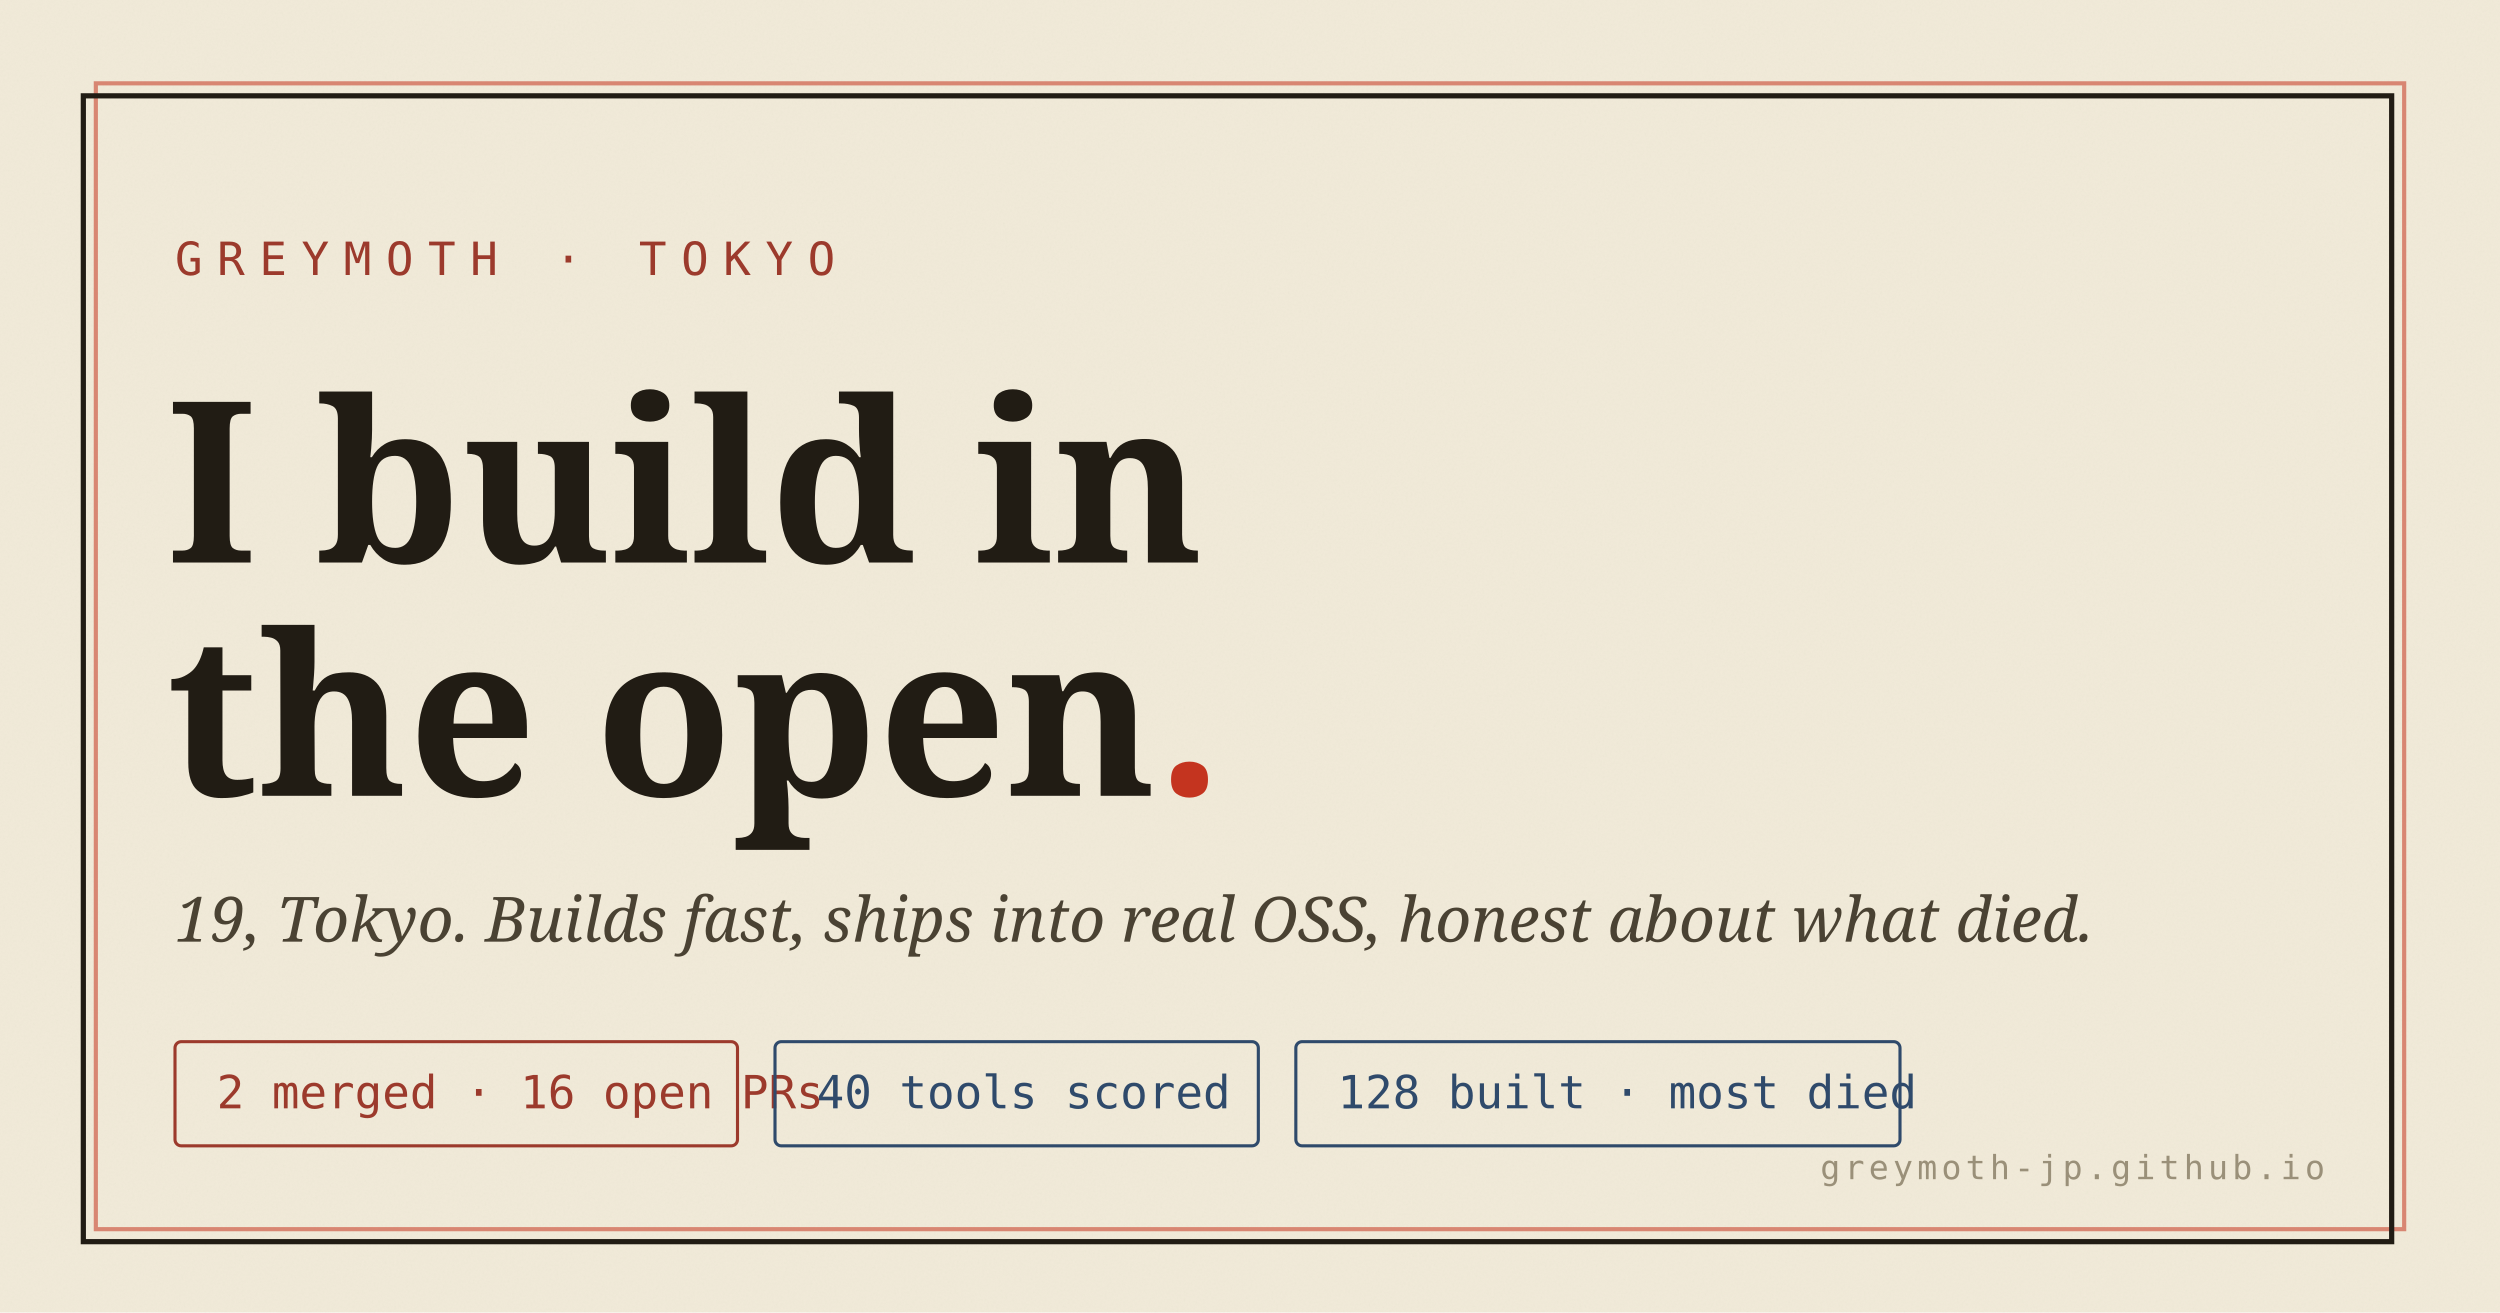
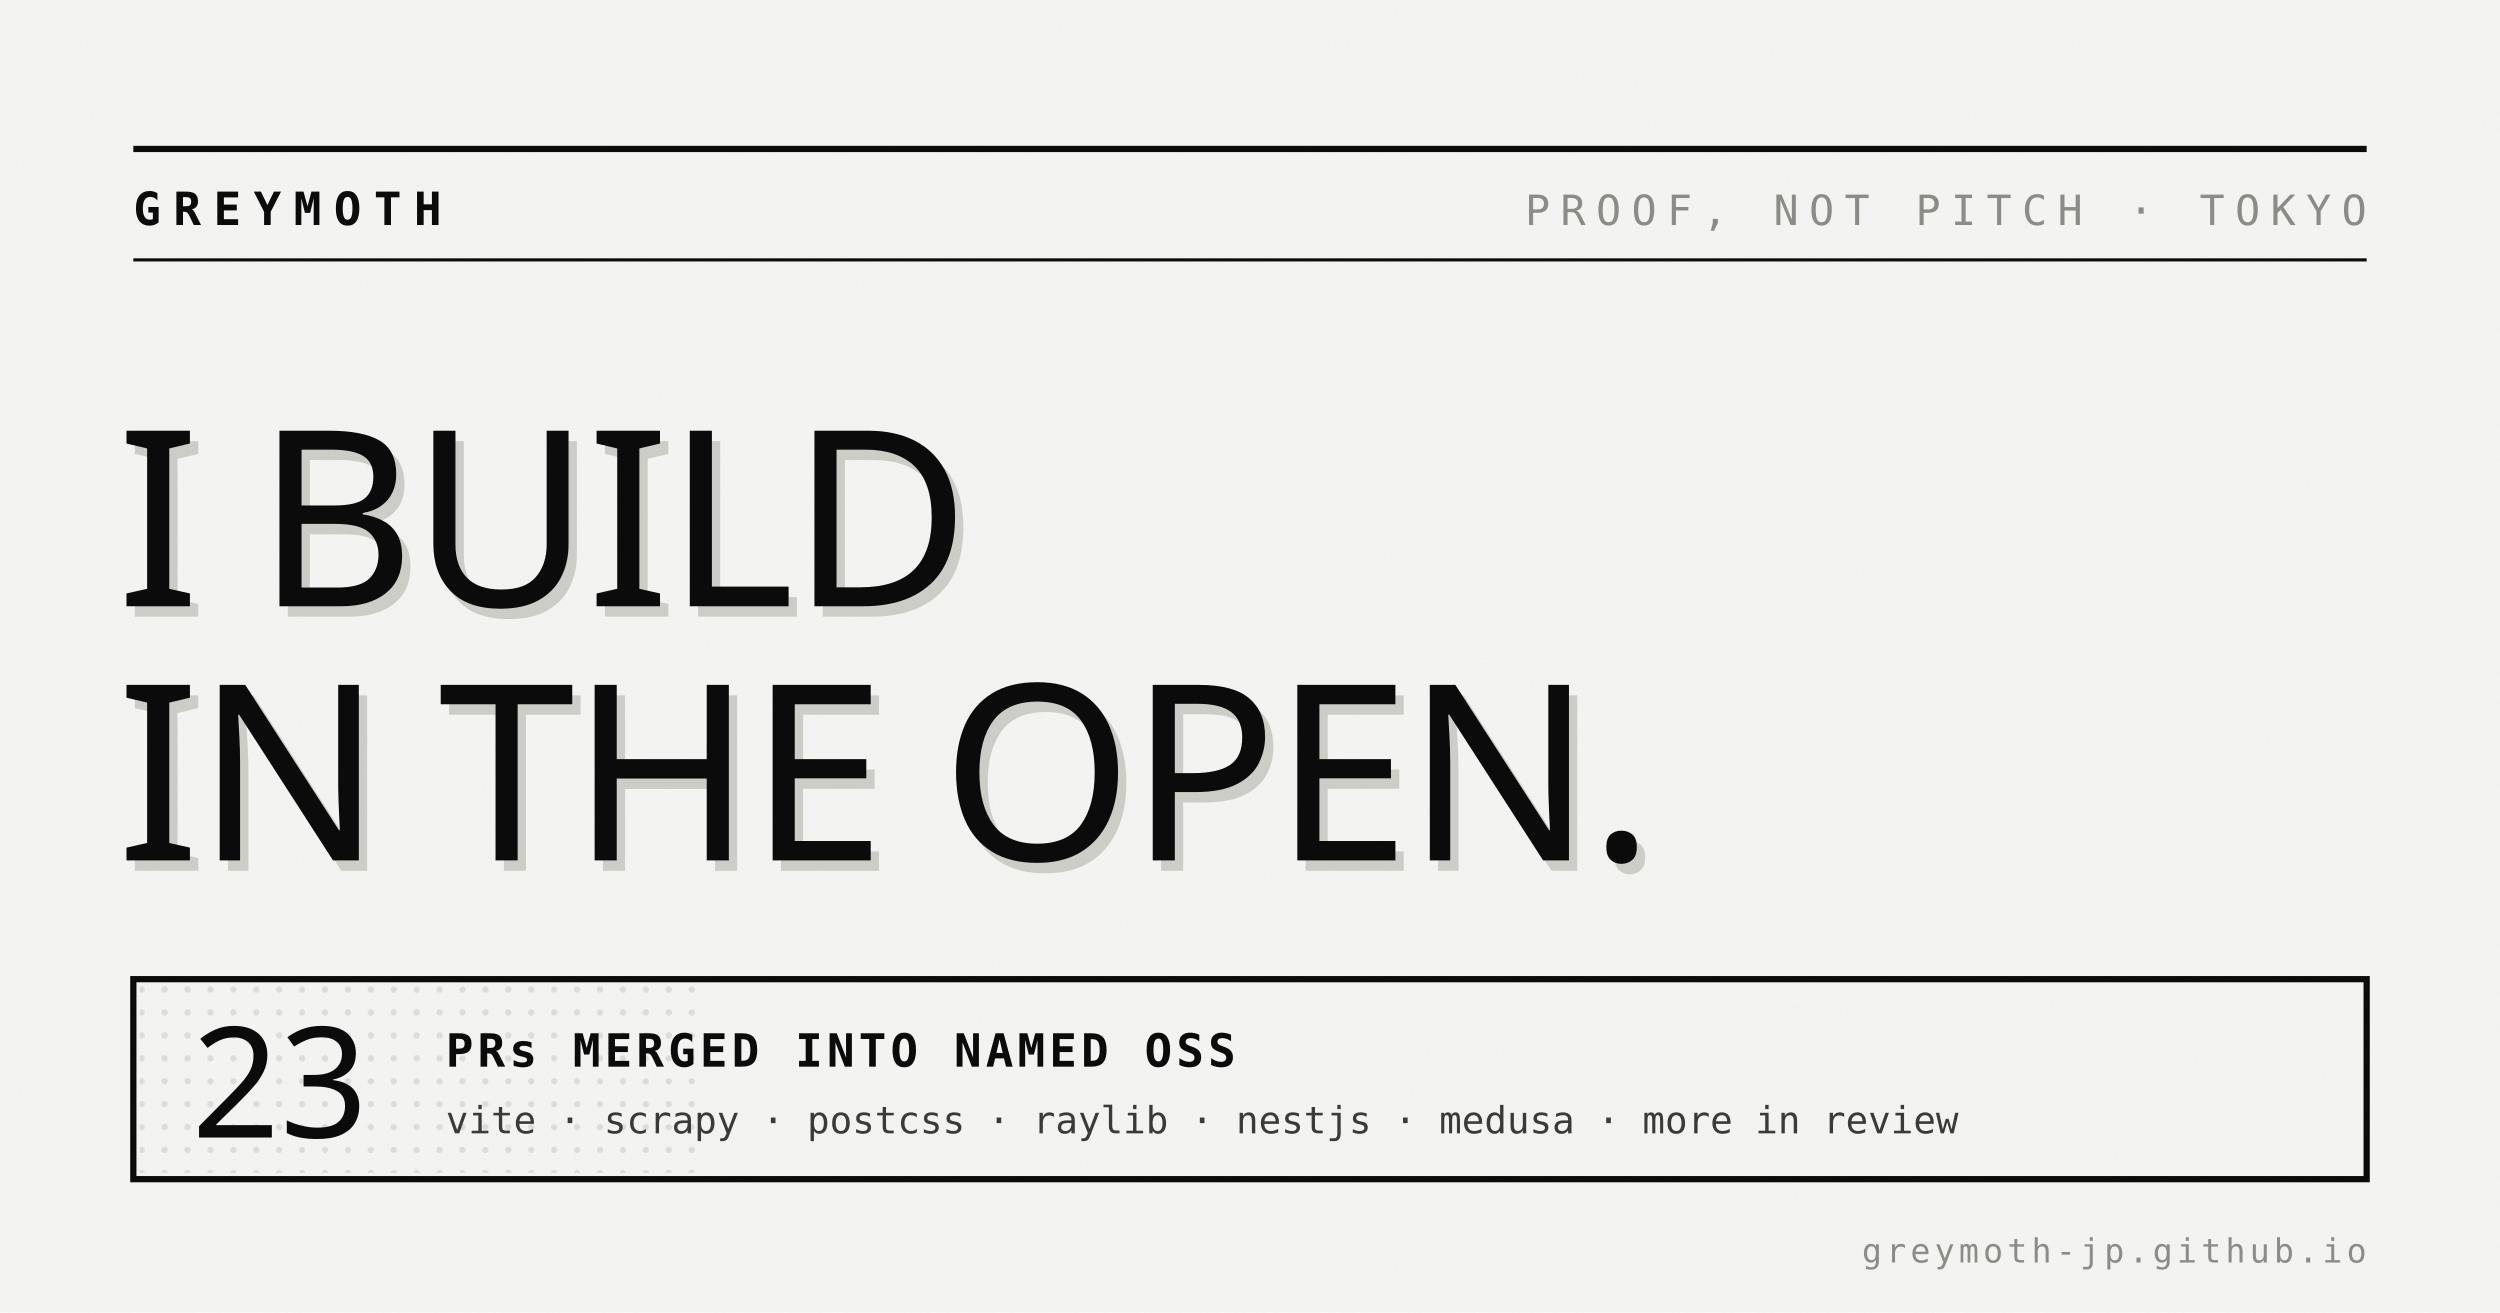
<svg xmlns="http://www.w3.org/2000/svg" width="1200" height="630" viewBox="0 0 1200 630">
  <defs>
    <filter id="grain">
-       <feTurbulence type="fractalNoise" baseFrequency="0.9" numOctaves="2" stitchTiles="stitch" />
+       <feTurbulence type="fractalNoise" baseFrequency="0.85" numOctaves="2" stitchTiles="stitch" />
      <feColorMatrix type="saturate" values="0" />
    </filter>
+     <pattern id="halftone" width="11" height="11" patternUnits="userSpaceOnUse">
+       <circle cx="2" cy="2" r="1.5" fill="#0b0b0b" />
+     </pattern>
  </defs>
-   <rect width="1200" height="630" fill="#f1ead8" />
-   <rect width="1200" height="630" filter="url(#grain)" opacity="0.05" />
-   <rect x="46" y="40" width="1108" height="550" fill="none" stroke="#c4341f" stroke-width="2" opacity="0.55" />
-   <rect x="40" y="46" width="1108" height="550" fill="none" stroke="#211c14" stroke-width="2.5" />
-   <text x="84" y="132" font-family="'DM Mono',monospace" font-size="22" letter-spacing="7" fill="#9c3a2c">GREYMOTH · TOKYO</text>
-   <text x="80" y="270" font-family="Georgia,'Fraunces',serif" font-size="108" font-weight="600" fill="#211c14">I build in</text>
-   <text x="80" y="382" font-family="Georgia,'Fraunces',serif" font-size="108" font-weight="600" fill="#211c14">the open<tspan fill="#c4341f">.</tspan>
-   </text>
-   <text x="84" y="452" font-family="Georgia,'Fraunces',serif" font-style="italic" font-size="30" fill="#4a4233">19, Tokyo. Builds fast, ships into real OSS, honest about what died.</text>
-   <g font-family="'DM Mono',monospace" font-size="22" font-weight="500">
-     <rect x="84" y="500" width="270" height="50" rx="3" fill="none" stroke="#9c3a2c" stroke-width="1.5" />
-     <text x="104" y="532" fill="#9c3a2c">2 merged · 16 open PRs</text>
-     <rect x="372" y="500" width="232" height="50" rx="3" fill="none" stroke="#2f4a6b" stroke-width="1.5" />
-     <text x="392" y="532" fill="#2f4a6b">40 tools scored</text>
-     <rect x="622" y="500" width="290" height="50" rx="3" fill="none" stroke="#2f4a6b" stroke-width="1.5" />
-     <text x="642" y="532" fill="#2f4a6b">128 built · most died</text>
-   </g>
-   <text x="1116" y="566" text-anchor="end" font-family="'DM Mono',monospace" font-size="16" letter-spacing="2" fill="#9a9079">greymoth-jp.github.io</text>
+   <rect width="1200" height="630" fill="#f4f4f2" />
+   <rect width="1200" height="630" filter="url(#grain)" opacity="0.04" />
+   <rect x="64" y="70" width="1072" height="3" fill="#0b0b0b" />
+   <text x="64" y="108" font-family="'Space Mono',monospace" font-weight="700" font-size="22" letter-spacing="6" fill="#0b0b0b">GREYMOTH</text>
+   <text x="1136" y="108" text-anchor="end" font-family="'Space Mono',monospace" font-size="20" letter-spacing="5" fill="#8c8c87">PROOF, NOT PITCH · TOKYO</text>
+   <rect x="64" y="124" width="1072" height="1.5" fill="#0b0b0b" />
+   <text x="60" y="296" font-family="'Archivo Black','Arial Black',sans-serif" font-size="118" letter-spacing="-2" fill="#cdcdc7">I BUILD</text>
+   <text x="56" y="291" font-family="'Archivo Black','Arial Black',sans-serif" font-size="118" letter-spacing="-2" fill="#0b0b0b">I BUILD</text>
+   <text x="60" y="418" font-family="'Archivo Black','Arial Black',sans-serif" font-size="118" letter-spacing="-2" fill="#cdcdc7">IN THE OPEN.</text>
+   <text x="56" y="413" font-family="'Archivo Black','Arial Black',sans-serif" font-size="118" letter-spacing="-2" fill="#0b0b0b">IN THE OPEN.</text>
+   <rect x="64" y="470" width="1072" height="96" fill="none" stroke="#0b0b0b" stroke-width="3" />
+   <rect x="67" y="473" width="270" height="90" fill="url(#halftone)" opacity="0.10" />
+   <text x="92" y="546" font-family="'Archivo Black','Arial Black',sans-serif" font-size="74" fill="#0b0b0b">23</text>
+   <text x="214" y="512" font-family="'Space Mono',monospace" font-weight="700" font-size="22" letter-spacing="2" fill="#0b0b0b">PRs MERGED INTO NAMED OSS</text>
+   <text x="214" y="544" font-family="'Space Mono',monospace" font-size="18" fill="#3a3a38">vite · scrapy · postcss · raylib · nestjs · medusa · more in review</text>
+   <text x="1136" y="606" text-anchor="end" font-family="'Space Mono',monospace" font-size="16" letter-spacing="2" fill="#8c8c87">greymoth-jp.github.io</text>
</svg>
